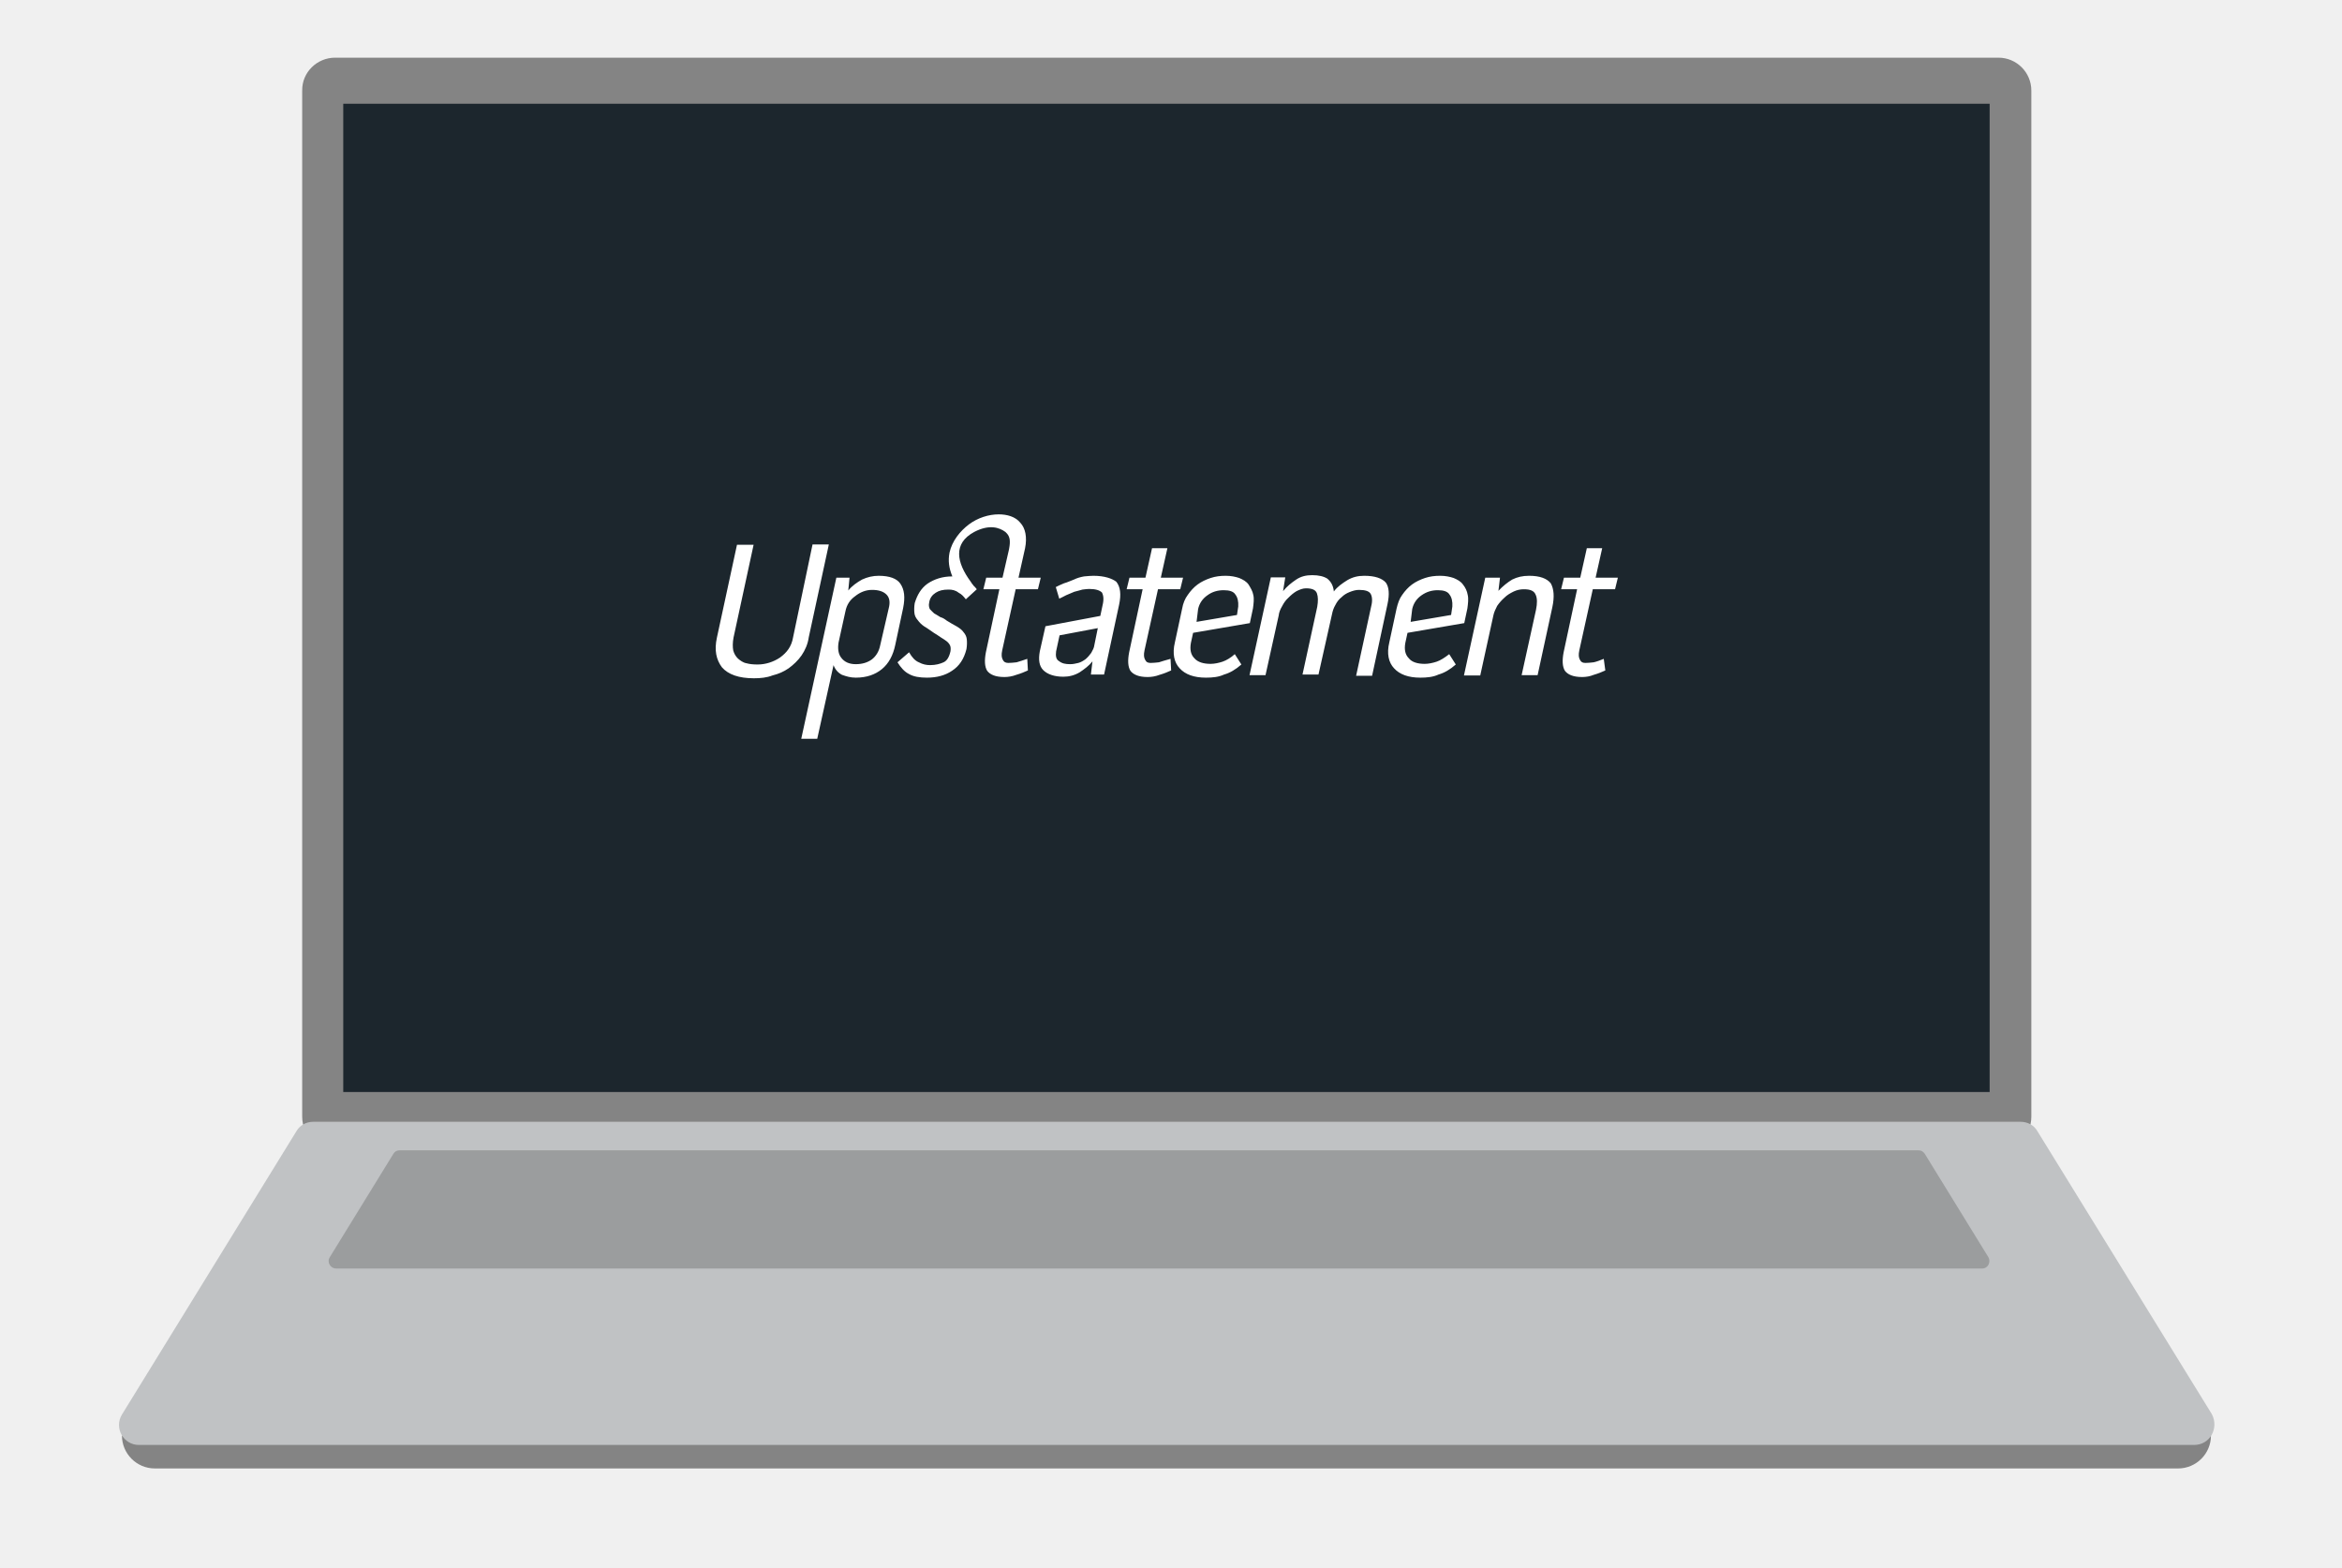
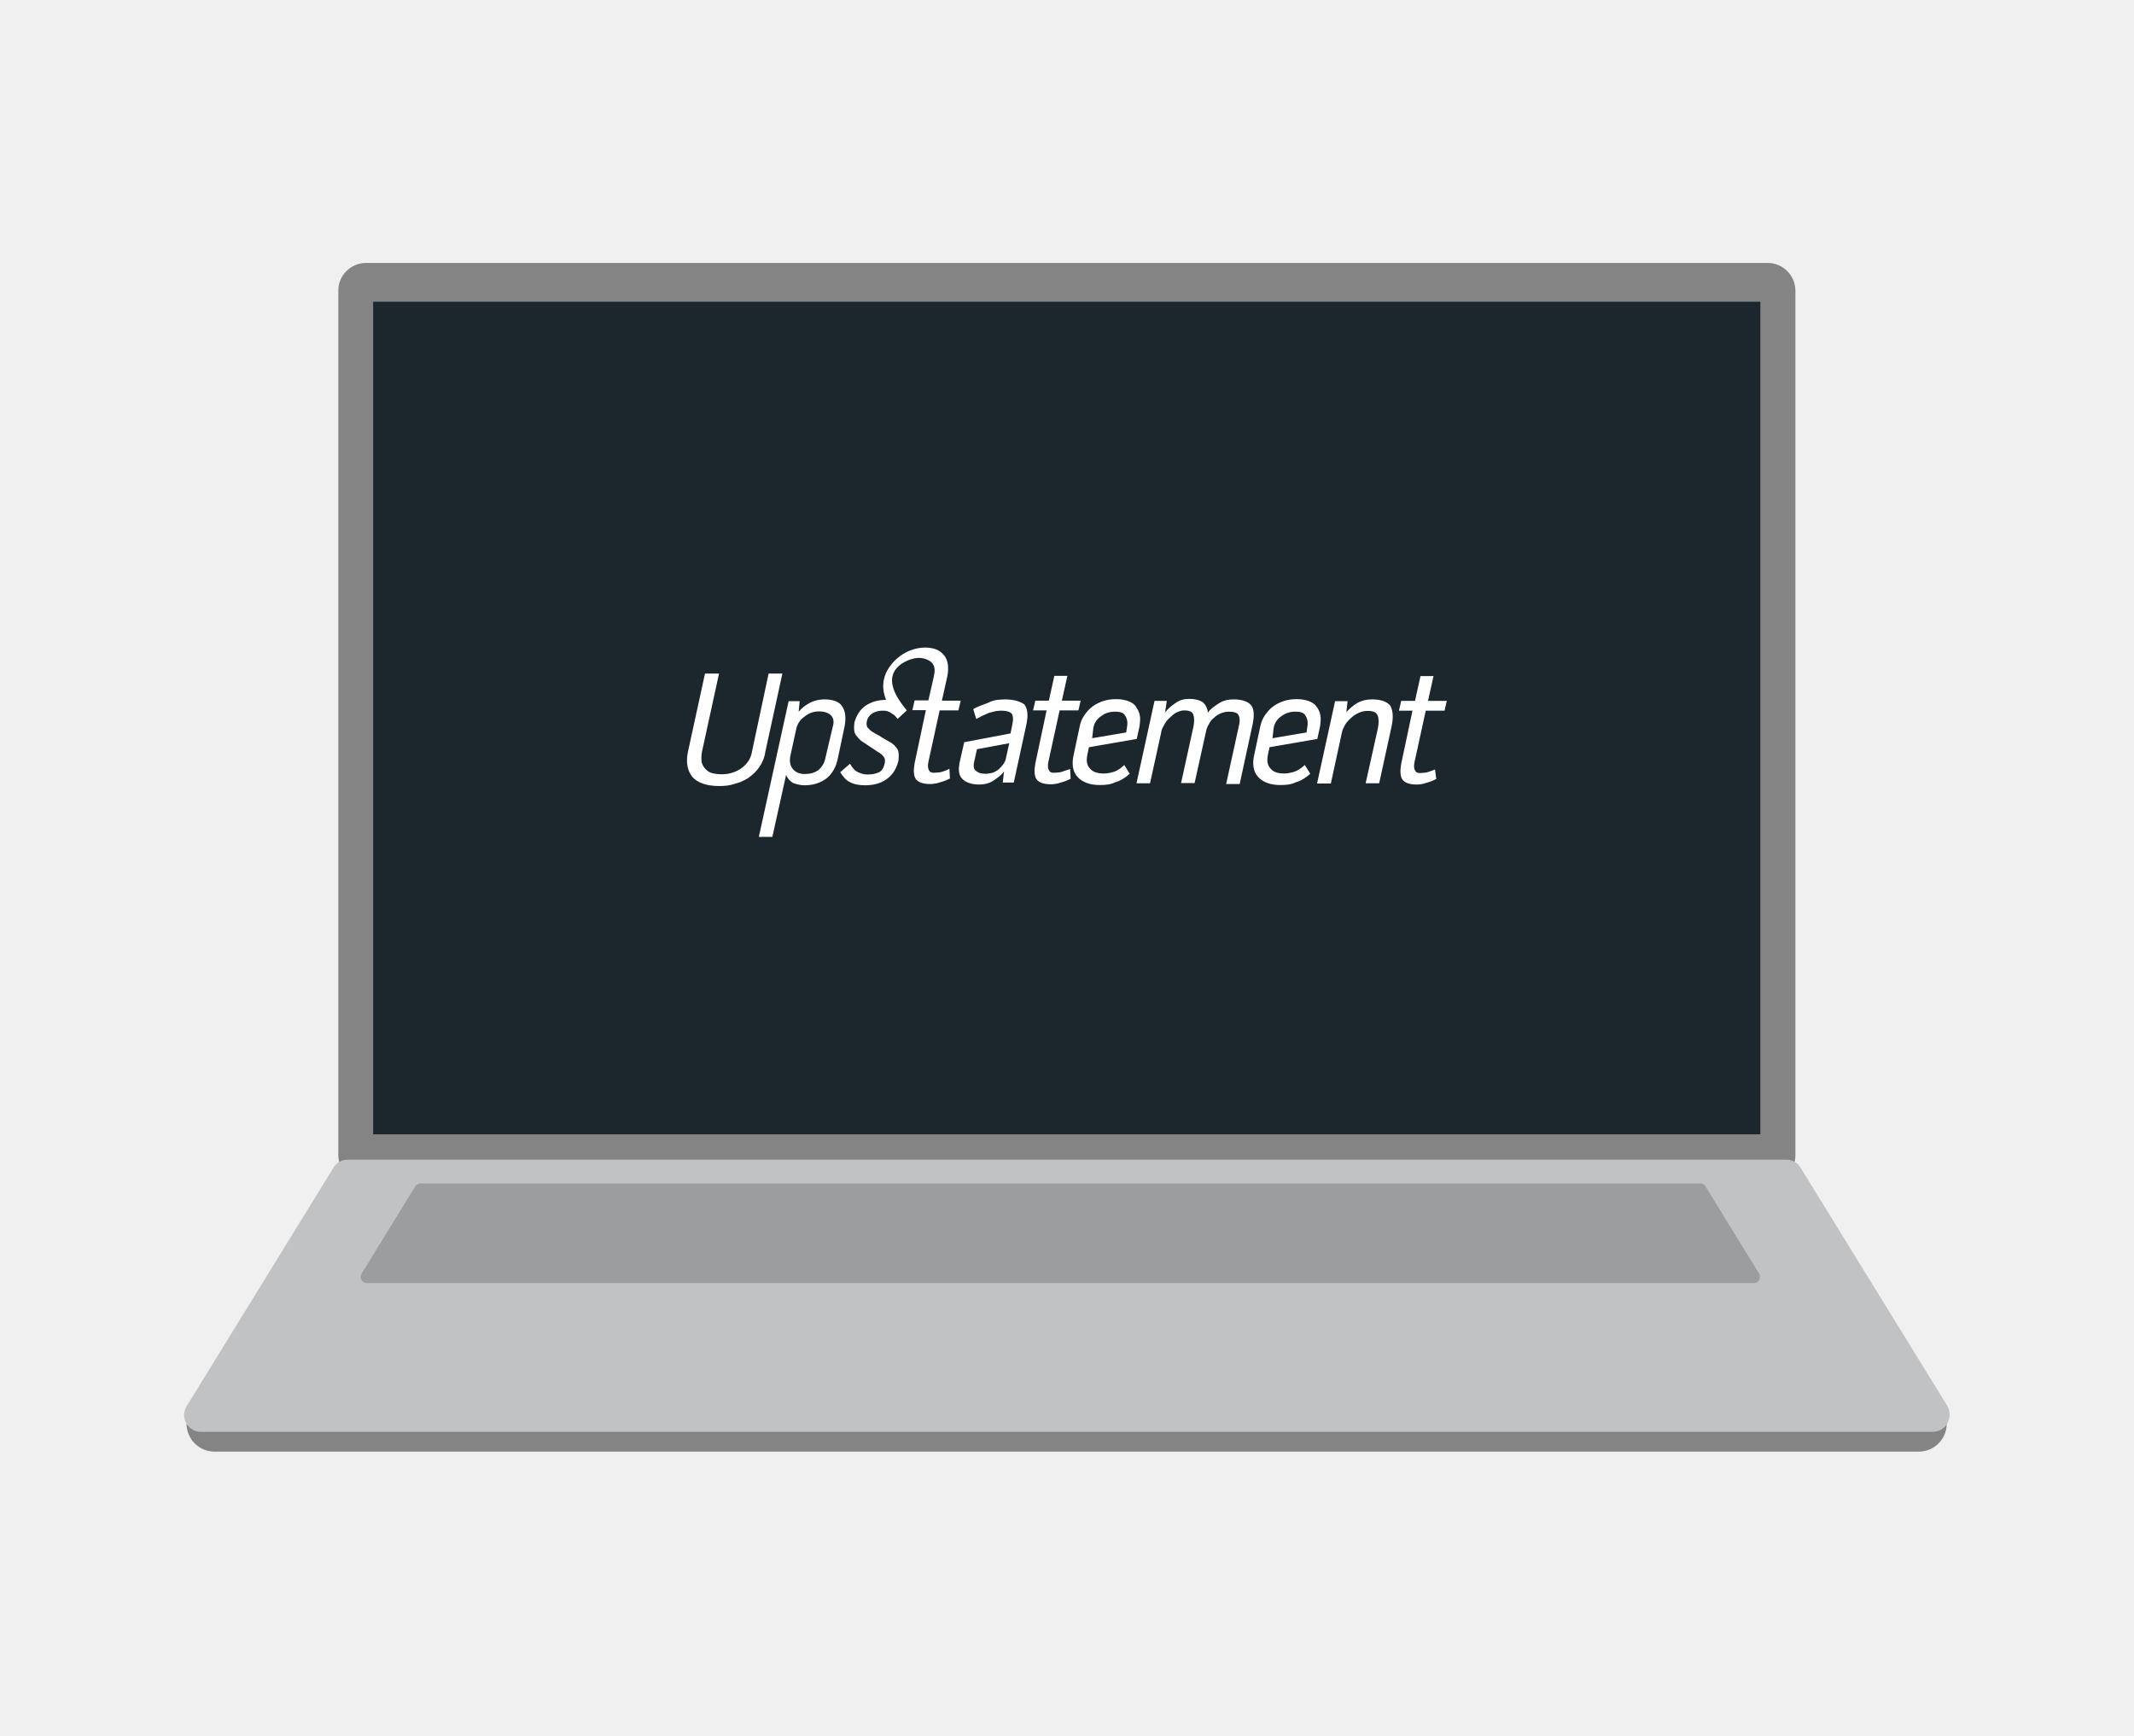
- <svg xmlns="http://www.w3.org/2000/svg" version="1.1" id="Layer_1" x="0px" y="0px" viewBox="0 0 747.1 500" enable-background="new 0 0 747.1 500" xml:space="preserve">
+ <svg xmlns="http://www.w3.org/2000/svg" version="1.1" id="Layer_1" x="0px" y="0px" viewBox="-54.2 -135.2 852.1 693.1" enable-background="new -54.2 -135.2 852.1 693.1" xml:space="preserve">
  <g id="Layer_2" display="none">
</g>
  <g id="Layer_1_1_">
-     <path fill="#848484" d="M705.3,458c0,5.8-4.7,10.5-10.5,10.5H49.4c-5.8,0-10.5-4.7-10.5-10.5" />
-     <path fill="#848484" d="M637.4,366.8H106.9c-5.8,0-10.5-4.7-10.5-10.5V28.9c-0.1-5.8,4.7-10.5,10.5-10.5h530.6   c5.8,0,10.5,4.7,10.5,10.5v327.4C648,362.2,643.2,366.8,637.4,366.8z" />
-     <path fill="#C0C2C4" d="M699.9,461H44.3c-4.9,0-8-5.4-5.4-9.7L94.5,361c1.1-2,3.2-3.1,5.4-3.1h544.7c2.2,0,4.3,1.1,5.4,3.1   l55.6,90.2C707.9,455.7,705,461,699.9,461z" />
-     <rect x="109.5" y="33.1" fill="#1C262D" width="525.2" height="315.3" />
-     <path fill="#9B9D9E" d="M632.4,404.7H107.2c-1.8,0-3-2-2-3.6l20.3-33c0.4-0.7,1.1-1.1,2-1.1h484.5c0.9,0,1.5,0.4,2,1.1l20.3,33   C635.2,402.7,634.1,404.7,632.4,404.7z" />
+     <path fill="#848484" d="M723.1,433.4c0,6.1-5,11.1-11.1,11.1H31.4c-6.1,0-11.1-5-11.1-11.1" />
+     <path fill="#848484" d="M651.5,337.2H92c-6.1,0-11.1-5-11.1-11.1V-19.1c-0.1-6.1,5-11.1,11.1-11.1h559.6c6.1,0,11.1,5,11.1,11.1   v345.3C662.7,332.4,657.6,337.2,651.5,337.2z" />
+     <path fill="#C0C2C4" d="M717.4,436.6H26c-5.2,0-8.4-5.7-5.7-10.2l58.6-95.2c1.2-2.1,3.4-3.3,5.7-3.3h574.5c2.3,0,4.5,1.2,5.7,3.3   l58.6,95.1C725.9,431,722.8,436.6,717.4,436.6z" />
+     <rect x="94.8" y="-14.7" fill="#1C262D" width="553.9" height="332.5" />
+     <path fill="#9B9D9E" d="M646.3,377.2H92.3c-1.9,0-3.2-2.1-2.1-3.8l21.4-34.8c0.4-0.7,1.2-1.2,2.1-1.2h511c0.9,0,1.6,0.4,2.1,1.2   l21.4,34.8C649.2,375.1,648,377.2,646.3,377.2z" />
    <g>
-       <path fill="#FFFFFF" d="M435.2,183.7c-2,0-3.7,0.4-5.4,1.4c-1.6,1-3.2,2.1-4.3,3.6c-0.2-2-1-3.2-2.1-4.1c-1.1-0.7-2.7-1.1-4.8-1.1    c-2,0-3.6,0.4-5.1,1.4c-1.5,1-3,2.2-4.2,3.7l0.7-4.4h-4.6l-6.8,31.2h5.1l4.2-19c0.1-1,0.5-2,1.1-3c0.5-1,1.2-2,2-2.7    c0.9-0.9,1.6-1.5,2.6-2.1c1-0.5,2-0.9,3-0.9c2,0,3.1,0.5,3.5,1.6c0.4,1.1,0.4,2.5,0.1,4.3l-4.7,21.6h5.1l4.3-19.2    c0.2-1,0.5-2,1.1-3c0.5-1,1.1-1.8,2-2.5c0.7-0.7,1.5-1.2,2.5-1.6s2-0.7,3-0.7c2,0,3.2,0.4,3.7,1.2s0.7,2.2,0.2,4.1l-4.8,22.1h5.1    l4.9-22.8c0.7-3.2,0.5-5.5-0.5-6.9C440.9,184.5,438.6,183.7,435.2,183.7 M369.7,211.3c-0.9,0.1-1.8,0.2-2.6,0.2    c-0.9,0-1.4-0.2-1.8-1c-0.4-0.7-0.5-1.6-0.2-3l4.3-19.5h7.1l0.9-3.7h-7.1l2.1-9.4h-4.9l-2.1,9.4h-5.1l-0.9,3.7h5.1l-4.3,20.1    c-0.5,2.6-0.4,4.6,0.4,5.9c0.9,1.2,2.6,2,5.5,2c1.2,0,2.5-0.2,3.8-0.7c1.4-0.4,2.6-0.9,3.7-1.4l-0.2-3.7    C371.5,210.7,370.7,211,369.7,211.3 M382.2,194.3c0.4-1.8,1.4-3.3,3-4.4c1.5-1.1,3.2-1.6,5.2-1.6c1.8,0,3.1,0.4,3.7,1.4    c0.7,0.9,1,2.2,0.9,3.8l-0.4,2.7l-12.9,2.2L382.2,194.3z M390,211.1c-1.2,0.4-2.6,0.7-3.8,0.7c-2.2,0-4.1-0.5-5.2-1.8    c-1.1-1.1-1.5-2.7-1.1-4.9l0.7-3.2l18.1-3.1l1-4.7c0.2-1.5,0.4-3.1,0.1-4.3c-0.2-1.2-0.9-2.3-1.5-3.3c-0.7-1-1.8-1.6-3-2.1    c-1.2-0.4-2.6-0.7-4.3-0.7s-3.3,0.2-4.8,0.7c-1.5,0.5-3,1.2-4.2,2.1c-1.2,0.9-2.2,2-3.1,3.3c-0.9,1.2-1.5,2.7-1.8,4.4l-2.3,10.7    c-0.9,3.7-0.2,6.5,1.5,8.3c1.8,2,4.6,3,8.4,3c2.1,0,4.1-0.2,5.8-1c1.8-0.5,3.7-1.6,5.5-3.2l-2.1-3.3    C392.7,209.8,391.2,210.7,390,211.1 M511.6,210.2c-1.2,0.5-2.3,0.9-3.2,1.1c-0.9,0.1-1.8,0.2-2.6,0.2c-0.9,0-1.4-0.2-1.8-1    c-0.4-0.7-0.5-1.6-0.2-3l4.3-19.5h7.1l0.9-3.7h-7.1l2.1-9.4h-4.9l-2.1,9.4h-5.2l-0.9,3.7h5.1l-4.3,20.1c-0.5,2.6-0.4,4.6,0.4,5.9    c0.9,1.2,2.6,2,5.5,2c1.2,0,2.5-0.2,3.7-0.7c1.4-0.4,2.6-0.9,3.7-1.4L511.6,210.2z M450.5,194.3c0.4-1.8,1.4-3.3,3-4.4    s3.2-1.6,5.2-1.6c1.8,0,3.1,0.4,3.7,1.4c0.7,0.9,1,2.2,0.9,3.8l-0.4,2.7l-12.9,2.2L450.5,194.3z M458.3,211.1    c-1.2,0.4-2.6,0.7-3.8,0.7c-2.2,0-4.1-0.5-5.1-1.8c-1.1-1.1-1.5-2.7-1.1-4.9l0.7-3.2l18.1-3.1l1-4.7c0.2-1.5,0.4-3.1,0.1-4.3    c-0.2-1.2-0.7-2.3-1.5-3.3c-0.7-1-1.8-1.6-3-2.1c-1.2-0.4-2.6-0.7-4.3-0.7s-3.3,0.2-4.8,0.7c-1.5,0.5-3,1.2-4.2,2.1    c-1.2,0.9-2.2,2-3.1,3.3c-0.9,1.2-1.4,2.7-1.8,4.4l-2.3,10.7c-0.9,3.7-0.2,6.5,1.5,8.3c1.8,2,4.6,3,8.4,3c2.1,0,4.1-0.2,5.8-1    c1.8-0.5,3.7-1.6,5.5-3.2l-2.1-3.3C460.9,209.8,459.5,210.7,458.3,211.1 M487.8,183.7c-2.1,0-3.8,0.4-5.4,1.2    c-1.5,0.9-3,2.1-4.4,3.6l0.5-4.2h-4.7l-6.8,31.2h5.2l4.2-19.2c0.2-1,0.7-2,1.2-3c0.7-1,1.4-1.8,2.3-2.6c0.9-0.9,1.8-1.4,3-2    c1.1-0.5,2.1-0.7,3.2-0.7c2.1,0,3.3,0.5,3.8,1.8c0.5,1.1,0.5,2.7,0.1,4.7l-4.6,20.9h5.1l4.7-21.7c0.7-3.3,0.5-5.8-0.5-7.6    C493.5,184.6,491.3,183.7,487.8,183.7 M349.1,205.8c-0.1,0.9-0.5,1.6-1,2.5c-0.5,0.7-1.1,1.4-1.8,2c-0.7,0.5-1.5,1-2.3,1.2    c-0.9,0.2-1.6,0.4-2.6,0.4c-1.5,0-2.6-0.2-3.6-1c-0.9-0.5-1.1-1.6-0.9-3.1l1.1-5.1l12.2-2.3L349.1,205.8z M348.8,183.7    c-0.9,0-1.8,0.1-3,0.2c-1.1,0.2-2.2,0.5-3.2,1c-1.1,0.4-2.1,0.9-3.2,1.2c-1,0.4-2,0.9-2.6,1.2l1.1,3.7c0.5-0.2,1.4-0.7,2.2-1.1    c0.9-0.4,1.6-0.7,2.6-1.1c0.9-0.2,1.8-0.5,2.6-0.7c0.9-0.1,1.5-0.2,2.1-0.2c2.1,0,3.3,0.4,4.1,1.1c0.5,0.9,0.7,2.2,0.2,4.2    l-0.7,3.3l-17.5,3.3l-1.8,8c-0.5,2.7-0.2,4.7,1.1,6s3.5,2.1,6.4,2.1c1.8,0,3.5-0.4,5.2-1.4c1.5-1,3-2.1,4.1-3.5l-0.5,4.2h4.2    l4.8-22.3c0.7-3.3,0.4-5.7-0.9-7.3C354.8,184.6,352.4,183.7,348.8,183.7 M280.8,205.8c-0.4,2.1-1.4,3.6-2.7,4.6    c-1.4,1-3.1,1.5-5.1,1.5c-2.1,0-3.6-0.7-4.6-2c-1-1.2-1.2-3-0.9-4.9l2.2-10c0.4-2,1.4-3.6,3.1-4.8c1.5-1.2,3.3-2,5.4-2    s3.6,0.5,4.6,1.5c1,1,1.2,2.5,0.7,4.4L280.8,205.8z M280.3,183.7c-1.8,0-3.6,0.4-5.3,1.2c-1.6,0.9-3.2,2-4.4,3.5l0.4-4.1h-4.2    l-11.2,51.4h5.1l5.2-23.5c0.5,1.4,1.5,2.5,2.7,3.1c1.4,0.5,2.7,0.9,4.4,0.9c3.5,0,6.2-1,8.3-2.7c2.2-1.8,3.6-4.4,4.3-7.8l2.5-11.7    c0.7-3.5,0.4-5.9-0.9-7.8C286.1,184.6,283.8,183.7,280.3,183.7 M253,203.3c-0.5,3-2,4.9-4.2,6.5c-2.1,1.4-4.6,2.2-7.1,2.2    c-1.4,0-2.5-0.1-3.6-0.4c-1.1-0.2-2-0.9-2.7-1.5c-0.7-0.7-1.2-1.5-1.5-2.6c-0.2-1.1-0.2-2.5,0.1-4.1l6.4-29.6h-5.3l-6.4,29.6    c-0.9,4.1-0.2,7.1,1.6,9.5c2,2.3,5.4,3.5,10.2,3.5c2.1,0,4.1-0.2,5.9-0.9c2-0.5,3.6-1.2,5.2-2.3c1.5-1.1,3-2.5,4.1-4.1    c1.1-1.6,2-3.6,2.3-5.8l6.4-29.6h-5.2L253,203.3z M324.3,211.3c-0.9,0.1-1.8,0.2-2.6,0.2s-1.4-0.2-1.8-1c-0.4-0.7-0.5-1.6-0.2-3    l4.3-19.5h7.1l0.9-3.7h-7.1l2.1-9.4l0,0c0.7-3.5,0.1-6.4-1.5-8.1c-1.6-2-4.3-2.7-6.9-2.7c-3.2,0-6.7,1.1-9.5,3.2    c-2.8,2.1-5.4,5.3-6.2,9c-0.5,2.6-0.2,4.9,0.9,7.6h-0.1c-3.1,0-5.7,0.9-7.8,2.3c-2.1,1.5-3.3,3.6-4.1,6.2    c-0.2,1.2-0.2,2.3-0.1,3.2c0.1,0.9,0.5,1.6,1.1,2.3c0.5,0.7,1.2,1.4,2.1,2c0.9,0.5,1.8,1.2,3,2c0.9,0.5,1.5,1,2.3,1.5    c0.7,0.4,1.4,0.9,1.8,1.2c0.5,0.4,0.9,0.9,1.1,1.4c0.2,0.5,0.2,1.1,0.1,1.8c-0.4,1.8-1.1,3-2.2,3.5c-1.1,0.5-2.5,0.9-4.3,0.9    c-1.1,0-2.3-0.2-3.6-0.9c-1.2-0.5-2.2-1.6-3.1-3.2l-3.7,3.2c1,1.6,2.2,3,3.6,3.7c1.5,0.9,3.5,1.2,5.8,1.2c3.1,0,5.8-0.7,8-2.2    c2.3-1.5,3.8-3.7,4.6-6.9c0.2-1.2,0.2-2.3,0.1-3.2c-0.1-0.9-0.5-1.6-1.1-2.3c-0.5-0.7-1.2-1.2-2.2-1.8c-0.9-0.5-2-1.1-3.1-1.8    c-0.5-0.4-1.2-0.9-2-1.1c-0.7-0.4-1.4-0.9-2-1.2c-0.5-0.4-1-1-1.4-1.4c-0.2-0.5-0.4-1.1-0.2-2c0.2-1.5,1-2.5,2.1-3.2    c1.1-0.7,2.3-1,4.1-1c1.1,0,2.2,0.2,3.2,1c1,0.5,1.6,1.2,2.3,2.1l3.5-3.2c-0.2-0.2-0.5-0.7-0.9-1c-0.4-0.5-0.9-1.1-1.1-1.5l0,0    c-4.4-6-5.7-12.1,1.2-15.8c4.8-2.5,8-1.4,9.9,0l0,0c0.1,0,0.1,0.1,0.1,0.1c0.1,0.1,0.2,0.2,0.4,0.4c0.9,1,1.2,2.3,0.7,4.9    l-0.1,0.5l0,0l-2,8.7h-5.2l-0.9,3.7h5.1l-4.3,20.1c-0.5,2.6-0.4,4.6,0.4,5.9c0.9,1.2,2.6,2,5.5,2c1.2,0,2.5-0.2,3.8-0.7    c1.4-0.4,2.6-0.9,3.7-1.4l-0.2-3.7C326.3,210.7,325.3,211,324.3,211.3" />
+       <path fill="#FFFFFF" d="M438.3,144.1c-2.1,0-3.9,0.4-5.7,1.5c-1.7,1.1-3.4,2.2-4.5,3.8c-0.2-2.1-1.1-3.4-2.2-4.3    c-1.2-0.7-2.8-1.2-5.1-1.2c-2.1,0-3.8,0.4-5.4,1.5s-3.2,2.3-4.4,3.9l0.7-4.6h-4.9l-7.2,32.9h5.4l4.4-20c0.1-1.1,0.5-2.1,1.2-3.2    c0.5-1.1,1.3-2.1,2.1-2.8c0.9-0.9,1.7-1.6,2.7-2.2c1.1-0.5,2.1-0.9,3.2-0.9c2.1,0,3.3,0.5,3.7,1.7c0.4,1.2,0.4,2.6,0.1,4.5    l-5,22.8h5.4l4.5-20.3c0.2-1.1,0.5-2.1,1.2-3.2c0.5-1.1,1.2-1.9,2.1-2.6c0.7-0.7,1.6-1.3,2.6-1.7s2.1-0.7,3.2-0.7    c2.1,0,3.4,0.4,3.9,1.3c0.5,0.9,0.7,2.3,0.2,4.3l-5.1,23.3h5.4l5.2-24c0.7-3.4,0.5-5.8-0.5-7.3C444.3,145,441.9,144.1,438.3,144.1     M369.2,173.2c-0.9,0.1-1.9,0.2-2.7,0.2c-0.9,0-1.5-0.2-1.9-1.1c-0.4-0.7-0.5-1.7-0.2-3.2l4.5-20.6h7.5l0.9-3.9h-7.5l2.2-9.9h-5.2    l-2.2,9.9h-5.4l-0.9,3.9h5.4l-4.5,21.2c-0.5,2.7-0.4,4.9,0.4,6.2c0.9,1.3,2.7,2.1,5.8,2.1c1.3,0,2.6-0.2,4-0.7    c1.5-0.4,2.7-0.9,3.9-1.5l-0.2-3.9C371.1,172.6,370.2,172.9,369.2,173.2 M382.4,155.3c0.4-1.9,1.5-3.5,3.2-4.6    c1.6-1.2,3.4-1.7,5.5-1.7c1.9,0,3.3,0.4,3.9,1.5c0.7,0.9,1.1,2.3,0.9,4l-0.4,2.8l-13.6,2.3L382.4,155.3z M390.6,173    c-1.3,0.4-2.7,0.7-4,0.7c-2.3,0-4.3-0.5-5.5-1.9c-1.2-1.2-1.6-2.8-1.2-5.2l0.7-3.4l19.1-3.3l1.1-5c0.2-1.6,0.4-3.3,0.1-4.5    c-0.2-1.3-0.9-2.4-1.6-3.5c-0.7-1.1-1.9-1.7-3.2-2.2c-1.3-0.4-2.7-0.7-4.5-0.7c-1.8,0-3.5,0.2-5.1,0.7s-3.2,1.3-4.4,2.2    c-1.3,0.9-2.3,2.1-3.3,3.5c-0.9,1.3-1.6,2.8-1.9,4.6l-2.4,11.3c-0.9,3.9-0.2,6.9,1.6,8.8c1.9,2.1,4.9,3.2,8.9,3.2    c2.2,0,4.3-0.2,6.1-1.1c1.9-0.5,3.9-1.7,5.8-3.4l-2.2-3.5C393.4,171.6,391.9,172.6,390.6,173 M518.8,172.1    c-1.3,0.5-2.4,0.9-3.4,1.2c-0.9,0.1-1.9,0.2-2.7,0.2c-0.9,0-1.5-0.2-1.9-1.1c-0.4-0.7-0.5-1.7-0.2-3.2l4.5-20.6h7.5l0.9-3.9h-7.5    l2.2-9.9h-5.2l-2.2,9.9h-5.5l-0.9,3.9h5.4l-4.5,21.2c-0.5,2.7-0.4,4.9,0.4,6.2c0.9,1.3,2.7,2.1,5.8,2.1c1.3,0,2.6-0.2,3.9-0.7    c1.5-0.4,2.7-0.9,3.9-1.5L518.8,172.1z M454.4,155.3c0.4-1.9,1.5-3.5,3.2-4.6c1.7-1.2,3.4-1.7,5.5-1.7c1.9,0,3.3,0.4,3.9,1.5    c0.7,0.9,1.1,2.3,0.9,4l-0.4,2.8l-13.6,2.3L454.4,155.3z M462.6,173c-1.3,0.4-2.7,0.7-4,0.7c-2.3,0-4.3-0.5-5.4-1.9    c-1.2-1.2-1.6-2.8-1.2-5.2l0.7-3.4l19.1-3.3l1.1-5c0.2-1.6,0.4-3.3,0.1-4.5c-0.2-1.3-0.7-2.4-1.6-3.5c-0.7-1.1-1.9-1.7-3.2-2.2    c-1.3-0.4-2.7-0.7-4.5-0.7c-1.8,0-3.5,0.2-5.1,0.7s-3.2,1.3-4.4,2.2c-1.3,0.9-2.3,2.1-3.3,3.5c-0.9,1.3-1.5,2.8-1.9,4.6l-2.4,11.3    c-0.9,3.9-0.2,6.9,1.6,8.8c1.9,2.1,4.9,3.2,8.9,3.2c2.2,0,4.3-0.2,6.1-1.1c1.9-0.5,3.9-1.7,5.8-3.4l-2.2-3.5    C465.4,171.6,463.9,172.6,462.6,173 M493.7,144.1c-2.2,0-4,0.4-5.7,1.3c-1.6,0.9-3.2,2.2-4.6,3.8l0.5-4.4h-5l-7.2,32.9h5.5    l4.4-20.3c0.2-1.1,0.7-2.1,1.3-3.2c0.7-1.1,1.5-1.9,2.4-2.7c0.9-0.9,1.9-1.5,3.2-2.1c1.2-0.5,2.2-0.7,3.4-0.7c2.2,0,3.5,0.5,4,1.9    c0.5,1.2,0.5,2.8,0.1,5l-4.9,22h5.4l5-22.9c0.7-3.5,0.5-6.1-0.5-8C499.8,145.1,497.4,144.1,493.7,144.1 M347.5,167.4    c-0.1,0.9-0.5,1.7-1.1,2.6c-0.5,0.7-1.2,1.5-1.9,2.1c-0.7,0.5-1.6,1.1-2.4,1.3c-0.9,0.2-1.7,0.4-2.7,0.4c-1.6,0-2.7-0.2-3.8-1.1    c-0.9-0.5-1.2-1.7-0.9-3.3l1.2-5.4l12.9-2.4L347.5,167.4z M347.1,144.1c-0.9,0-1.9,0.1-3.2,0.2c-1.2,0.2-2.3,0.5-3.4,1.1    c-1.2,0.4-2.2,0.9-3.4,1.3c-1.1,0.4-2.1,0.9-2.7,1.3l1.2,3.9c0.5-0.2,1.5-0.7,2.3-1.2c0.9-0.4,1.7-0.7,2.7-1.2    c0.9-0.2,1.9-0.5,2.7-0.7c0.9-0.1,1.6-0.2,2.2-0.2c2.2,0,3.5,0.4,4.3,1.2c0.5,0.9,0.7,2.3,0.2,4.4l-0.7,3.5l-18.5,3.5l-1.9,8.4    c-0.5,2.8-0.2,5,1.2,6.3c1.4,1.4,3.7,2.2,6.8,2.2c1.9,0,3.7-0.4,5.5-1.5c1.6-1.1,3.2-2.2,4.3-3.7l-0.5,4.4h4.4l5.1-23.5    c0.7-3.5,0.4-6-0.9-7.7C353.5,145.1,350.9,144.1,347.1,144.1 M275.4,167.4c-0.4,2.2-1.5,3.8-2.8,4.9c-1.5,1.1-3.3,1.6-5.4,1.6    c-2.2,0-3.8-0.7-4.9-2.1s-1.3-3.2-0.9-5.2l2.3-10.5c0.4-2.1,1.5-3.8,3.3-5.1c1.6-1.3,3.5-2.1,5.7-2.1c2.2,0,3.8,0.5,4.9,1.6    s1.3,2.6,0.7,4.6L275.4,167.4z M274.9,144.1c-1.9,0-3.8,0.4-5.6,1.3c-1.7,0.9-3.4,2.1-4.6,3.7l0.4-4.3h-4.4L248.8,199h5.4    l5.5-24.8c0.5,1.5,1.6,2.6,2.8,3.3c1.5,0.5,2.8,0.9,4.6,0.9c3.7,0,6.5-1.1,8.8-2.8c2.3-1.9,3.8-4.6,4.5-8.2l2.6-12.3    c0.7-3.7,0.4-6.2-0.9-8.2C281,145.1,278.6,144.1,274.9,144.1 M246.1,164.8c-0.5,3.2-2.1,5.2-4.4,6.9c-2.2,1.5-4.9,2.3-7.5,2.3    c-1.5,0-2.6-0.1-3.8-0.4c-1.2-0.2-2.1-0.9-2.8-1.6c-0.7-0.7-1.3-1.6-1.6-2.7c-0.2-1.2-0.2-2.6,0.1-4.3l6.8-31.2h-5.6l-6.8,31.2    c-0.9,4.3-0.2,7.5,1.7,10c2.1,2.4,5.7,3.7,10.8,3.7c2.2,0,4.3-0.2,6.2-0.9c2.1-0.5,3.8-1.3,5.5-2.4c1.6-1.2,3.2-2.6,4.3-4.3    c1.2-1.7,2.1-3.8,2.4-6.1l6.8-31.2h-5.5L246.1,164.8z M321.3,173.2c-0.9,0.1-1.9,0.2-2.7,0.2s-1.5-0.2-1.9-1.1    c-0.4-0.7-0.5-1.7-0.2-3.2l4.5-20.6h7.5l0.9-3.9h-7.5l2.2-9.9l0,0c0.7-3.7,0.1-6.8-1.6-8.5c-1.7-2.1-4.5-2.8-7.3-2.8    c-3.4,0-7.1,1.2-10,3.4c-3,2.2-5.7,5.6-6.5,9.5c-0.5,2.7-0.2,5.2,0.9,8h-0.1c-3.3,0-6,0.9-8.2,2.4c-2.2,1.6-3.5,3.8-4.3,6.5    c-0.2,1.3-0.2,2.4-0.1,3.4c0.1,0.9,0.5,1.7,1.2,2.4c0.5,0.7,1.3,1.5,2.2,2.1c0.9,0.5,1.9,1.3,3.2,2.1c0.9,0.5,1.6,1.1,2.4,1.6    c0.7,0.4,1.5,0.9,1.9,1.3c0.5,0.4,0.9,0.9,1.2,1.5c0.2,0.5,0.2,1.2,0.1,1.9c-0.4,1.9-1.2,3.2-2.3,3.7s-2.6,0.9-4.5,0.9    c-1.2,0-2.4-0.2-3.8-0.9c-1.3-0.5-2.3-1.7-3.3-3.4l-3.9,3.4c1.1,1.7,2.3,3.2,3.8,3.9c1.6,0.9,3.7,1.3,6.1,1.3    c3.3,0,6.1-0.7,8.4-2.3c2.4-1.6,4-3.9,4.9-7.3c0.2-1.3,0.2-2.4,0.1-3.4c-0.1-0.9-0.5-1.7-1.2-2.4c-0.5-0.7-1.3-1.3-2.3-1.9    c-0.9-0.5-2.1-1.2-3.3-1.9c-0.5-0.4-1.3-0.9-2.1-1.2c-0.7-0.4-1.5-0.9-2.1-1.3c-0.5-0.4-1.1-1.1-1.5-1.5c-0.2-0.5-0.4-1.2-0.2-2.1    c0.2-1.6,1.1-2.6,2.2-3.4c1.2-0.7,2.4-1.1,4.3-1.1c1.2,0,2.3,0.2,3.4,1.1c1.1,0.5,1.7,1.3,2.4,2.2l3.7-3.4    c-0.2-0.2-0.5-0.7-0.9-1.1c-0.4-0.5-0.9-1.2-1.2-1.6l0,0c-4.6-6.3-6-12.8,1.3-16.7c5.1-2.6,8.4-1.5,10.4,0l0,0    c0.1,0,0.1,0.1,0.1,0.1c0.1,0.1,0.2,0.2,0.4,0.4c0.9,1.1,1.3,2.4,0.7,5.2l-0.1,0.5l0,0l-2.1,9.2h-5.5l-0.9,3.9h5.4l-4.5,21.2    c-0.5,2.7-0.4,4.9,0.4,6.2c0.9,1.3,2.7,2.1,5.8,2.1c1.3,0,2.6-0.2,4-0.7c1.5-0.4,2.7-0.9,3.9-1.5l-0.2-3.9    C323.4,172.6,322.4,172.9,321.3,173.2" />
    </g>
  </g>
</svg>
